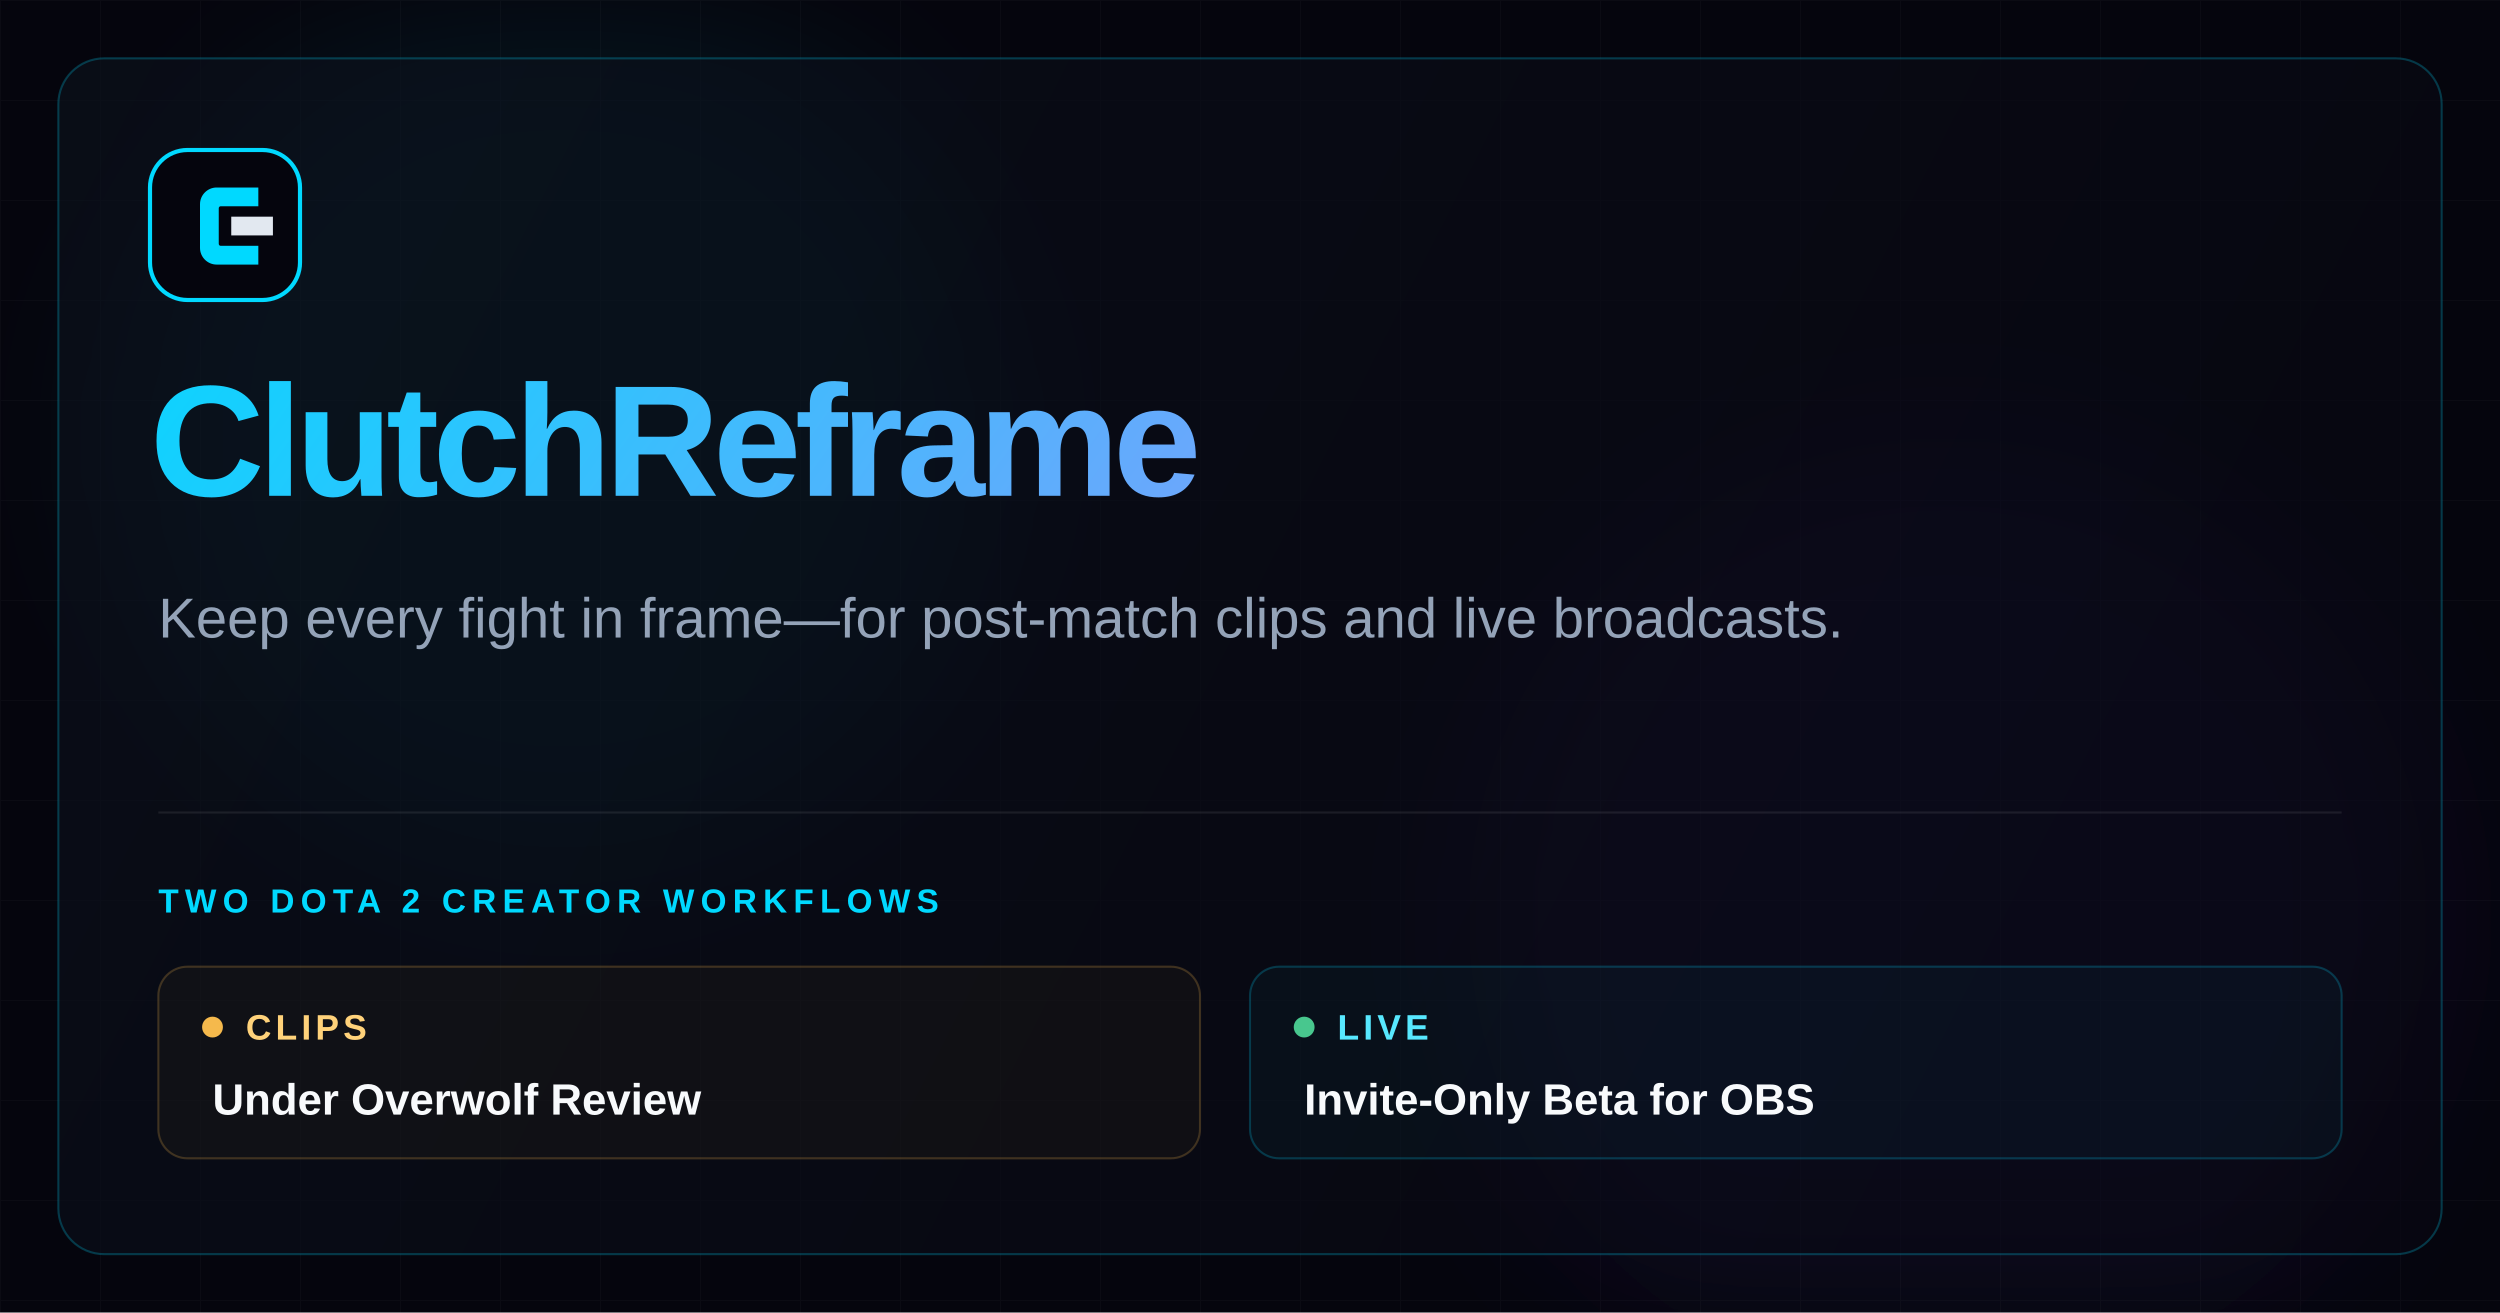
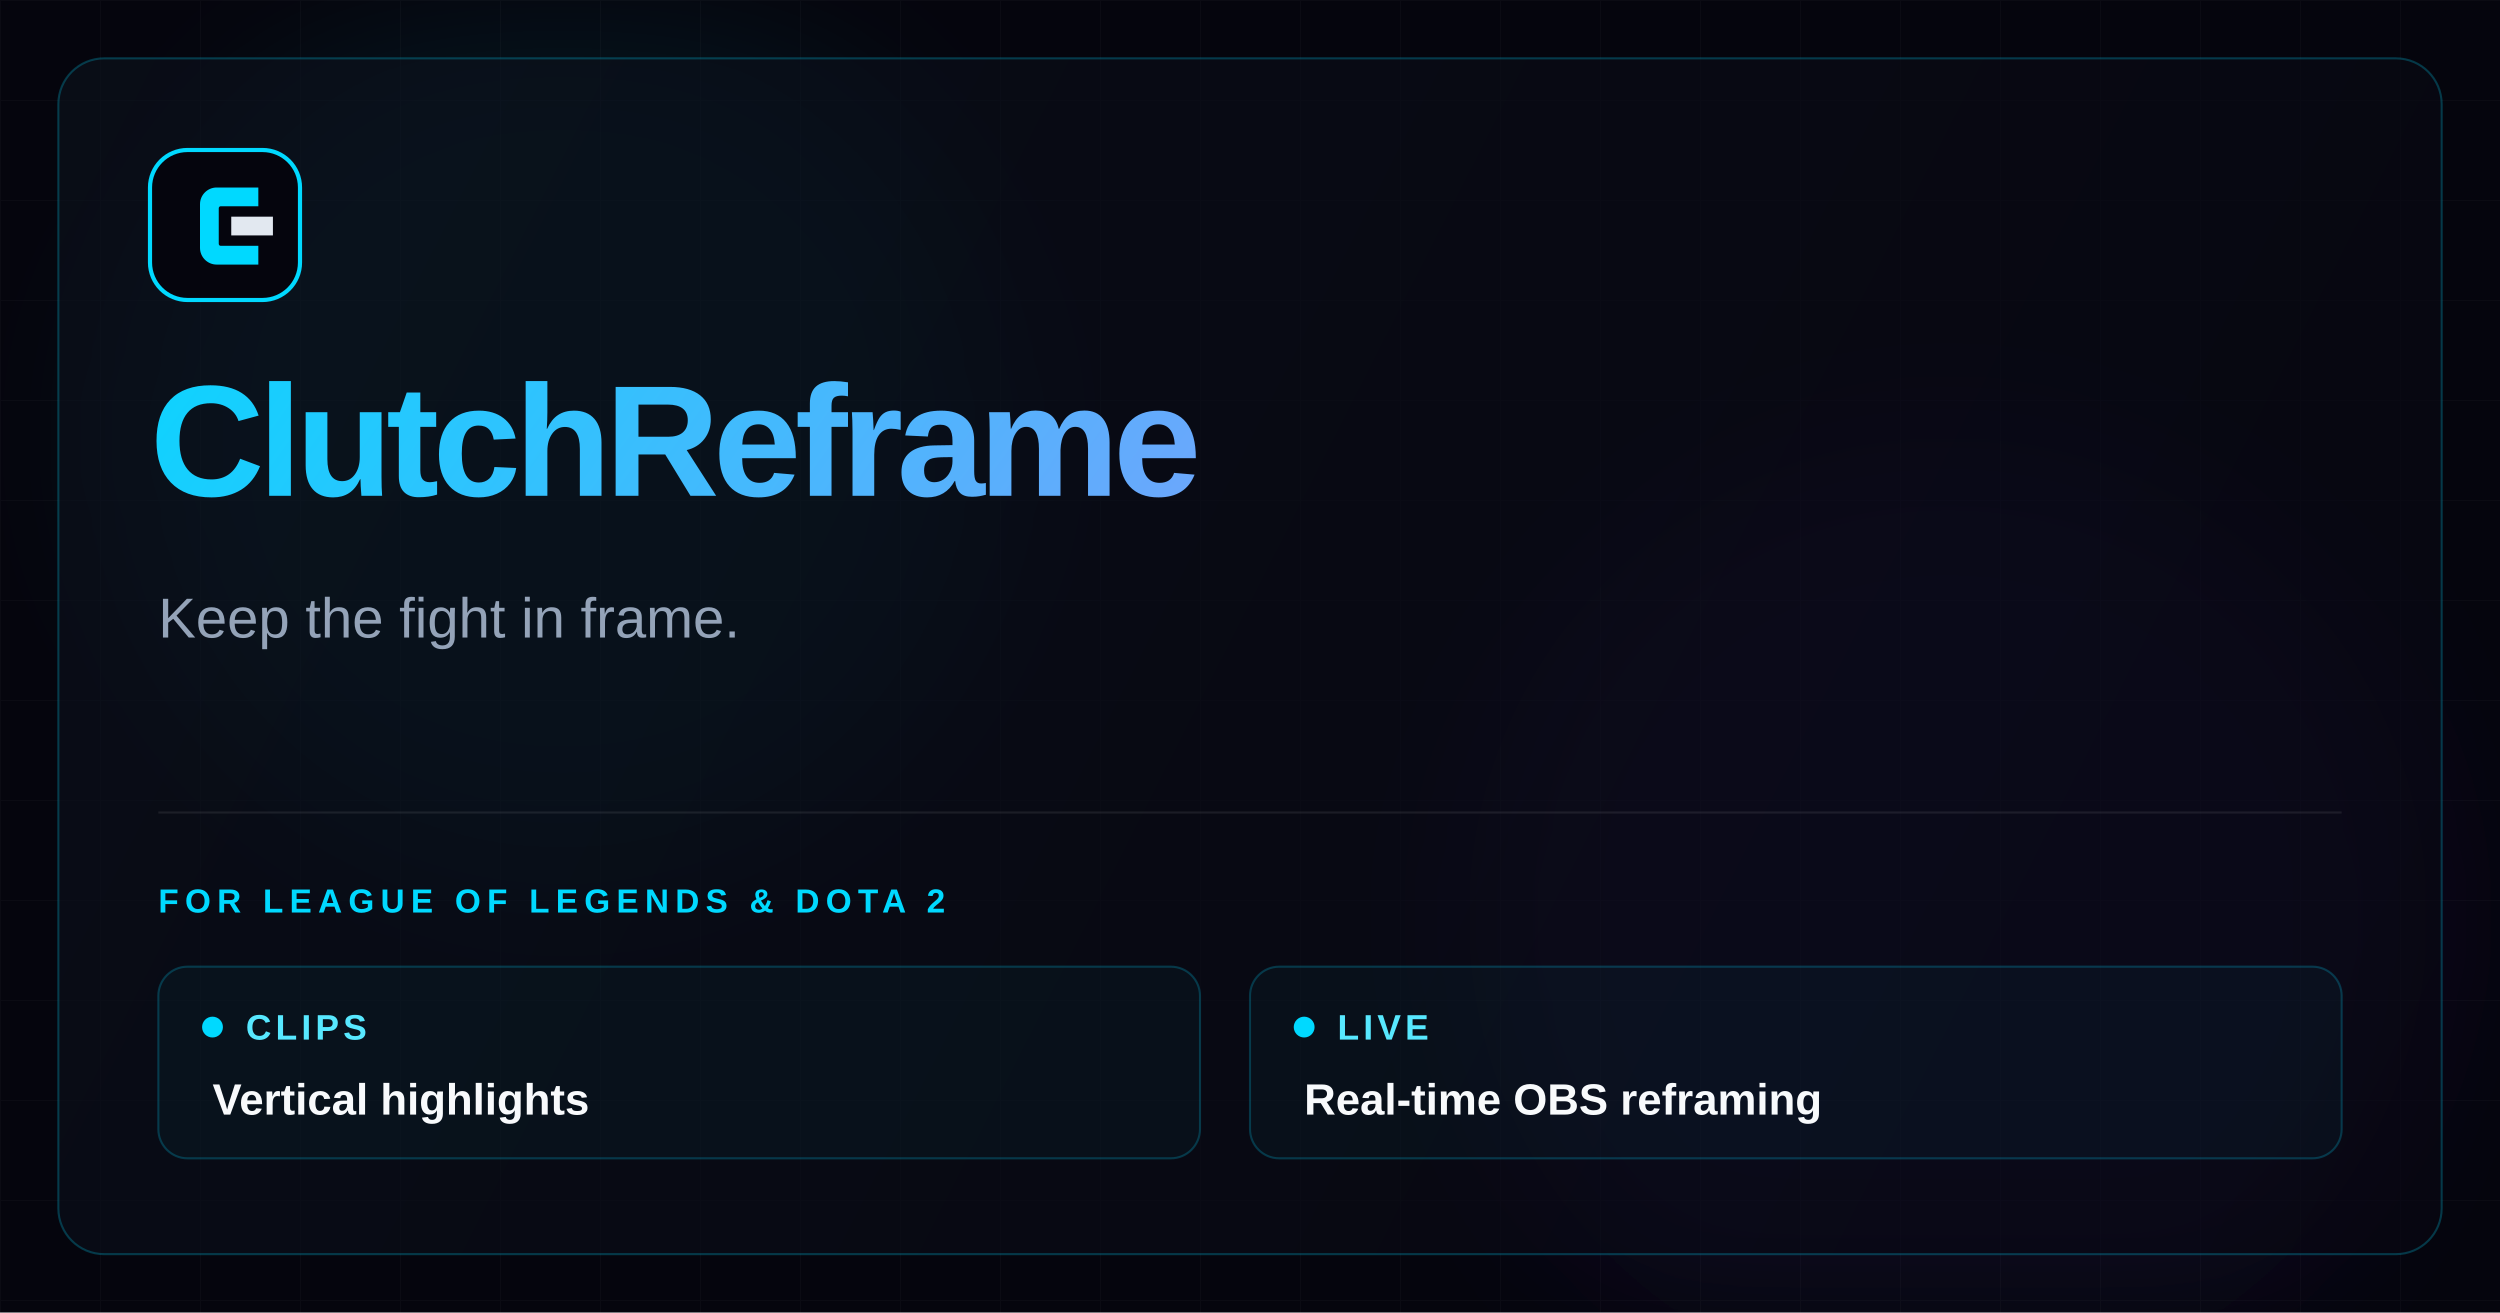
<svg xmlns="http://www.w3.org/2000/svg" width="1200" height="630" viewBox="0 0 1200 630" role="img" aria-labelledby="title desc">
  <defs>
    <linearGradient id="brand" x1="74" y1="68" x2="714" y2="528" gradientUnits="userSpaceOnUse">
      <stop stop-color="#00d9ff" />
      <stop offset="1" stop-color="#a78bfa" />
    </linearGradient>
    <linearGradient id="panel" x1="60" y1="40" x2="1140" y2="590" gradientUnits="userSpaceOnUse">
      <stop stop-color="#0b111c" />
      <stop offset="1" stop-color="#080712" />
    </linearGradient>
    <pattern id="grid" width="48" height="48" patternUnits="userSpaceOnUse">
      <path d="M48 0H0V48" fill="none" stroke="#ffffff" stroke-opacity=".025" />
    </pattern>
    <filter id="glow" x="-50%" y="-50%" width="200%" height="200%">
      <feGaussianBlur stdDeviation="36" />
    </filter>
  </defs>
  <rect width="1200" height="630" fill="#05050d" />
  <rect width="1200" height="630" fill="url(#grid)" />
  <circle cx="270" cy="210" r="210" fill="#00d9ff" fill-opacity=".07" filter="url(#glow)" />
  <circle cx="935" cy="440" r="230" fill="#7c3aed" fill-opacity=".08" filter="url(#glow)" />
  <rect x="28" y="28" width="1144" height="574" rx="22" fill="url(#panel)" fill-opacity=".62" stroke="#00d9ff" stroke-opacity=".24" />
  <g transform="translate(72 72)">
    <rect width="72" height="72" rx="18" fill="#05050d" stroke="url(#brand)" stroke-width="2" />
    <path d="M24 26c0-4.4 3.6-8 8-8h20v9H34c-.6 0-1 .4-1 1v17c0 .6.4 1 1 1h18v9H32c-4.4 0-8-3.6-8-8V26Z" fill="url(#brand)" />
    <path d="M39 32h20v9H39z" fill="#e2e8f0" />
  </g>
  <text x="72" y="238" fill="url(#brand)" font-family="Arial, Helvetica, sans-serif" font-size="76" font-weight="700" letter-spacing="-3">ClutchReframe</text>
-   <text x="76" y="306" fill="#94a3b8" font-family="Arial, Helvetica, sans-serif" font-size="27" font-weight="400">Keep every fight in frame—for post-match clips and live broadcasts.</text>
+   <text x="76" y="306" fill="#94a3b8" font-family="Arial, Helvetica, sans-serif" font-size="27" font-weight="400">Keep the fight in frame.</text>
  <line x1="76" y1="390" x2="1124" y2="390" stroke="#ffffff" stroke-opacity=".08" />
-   <text x="76" y="438" fill="#00d9ff" font-family="Arial, Helvetica, sans-serif" font-size="16" font-weight="700" letter-spacing="3">TWO DOTA 2 CREATOR WORKFLOWS</text>
-   <rect x="76" y="464" width="500" height="92" rx="14" fill="#f5b94c" fill-opacity=".035" stroke="#f5b94c" stroke-opacity=".22" />
-   <circle cx="102" cy="493" r="5" fill="#f5b94c" />
-   <text x="118" y="499" fill="#ffd27a" font-family="Arial, Helvetica, sans-serif" font-size="17" font-weight="700" letter-spacing="2">CLIPS</text>
-   <text x="102" y="535" fill="#f8fafc" font-family="Arial, Helvetica, sans-serif" font-size="21" font-weight="600">Under Overwolf Review</text>
+   <text x="76" y="438" fill="#00d9ff" font-family="Arial, Helvetica, sans-serif" font-size="16" font-weight="700" letter-spacing="3">FOR LEAGUE OF LEGENDS &amp; DOTA 2</text>
+   <rect x="76" y="464" width="500" height="92" rx="14" fill="#00d9ff" fill-opacity=".035" stroke="#00d9ff" stroke-opacity=".22" />
+   <circle cx="102" cy="493" r="5" fill="#00d9ff" />
+   <text x="118" y="499" fill="#57e8ff" font-family="Arial, Helvetica, sans-serif" font-size="17" font-weight="700" letter-spacing="2">CLIPS</text>
+   <text x="102" y="535" fill="#f8fafc" font-family="Arial, Helvetica, sans-serif" font-size="21" font-weight="600">Vertical highlights</text>
  <rect x="600" y="464" width="524" height="92" rx="14" fill="#00d9ff" fill-opacity=".035" stroke="#00d9ff" stroke-opacity=".22" />
-   <circle cx="626" cy="493" r="5" fill="#48c78e" />
+   <circle cx="626" cy="493" r="5" fill="#00d9ff" />
  <text x="642" y="499" fill="#57e8ff" font-family="Arial, Helvetica, sans-serif" font-size="17" font-weight="700" letter-spacing="2">LIVE</text>
-   <text x="626" y="535" fill="#f8fafc" font-family="Arial, Helvetica, sans-serif" font-size="21" font-weight="600">Invite-Only Beta for OBS</text>
+   <text x="626" y="535" fill="#f8fafc" font-family="Arial, Helvetica, sans-serif" font-size="21" font-weight="600">Real-time OBS reframing</text>
</svg>
